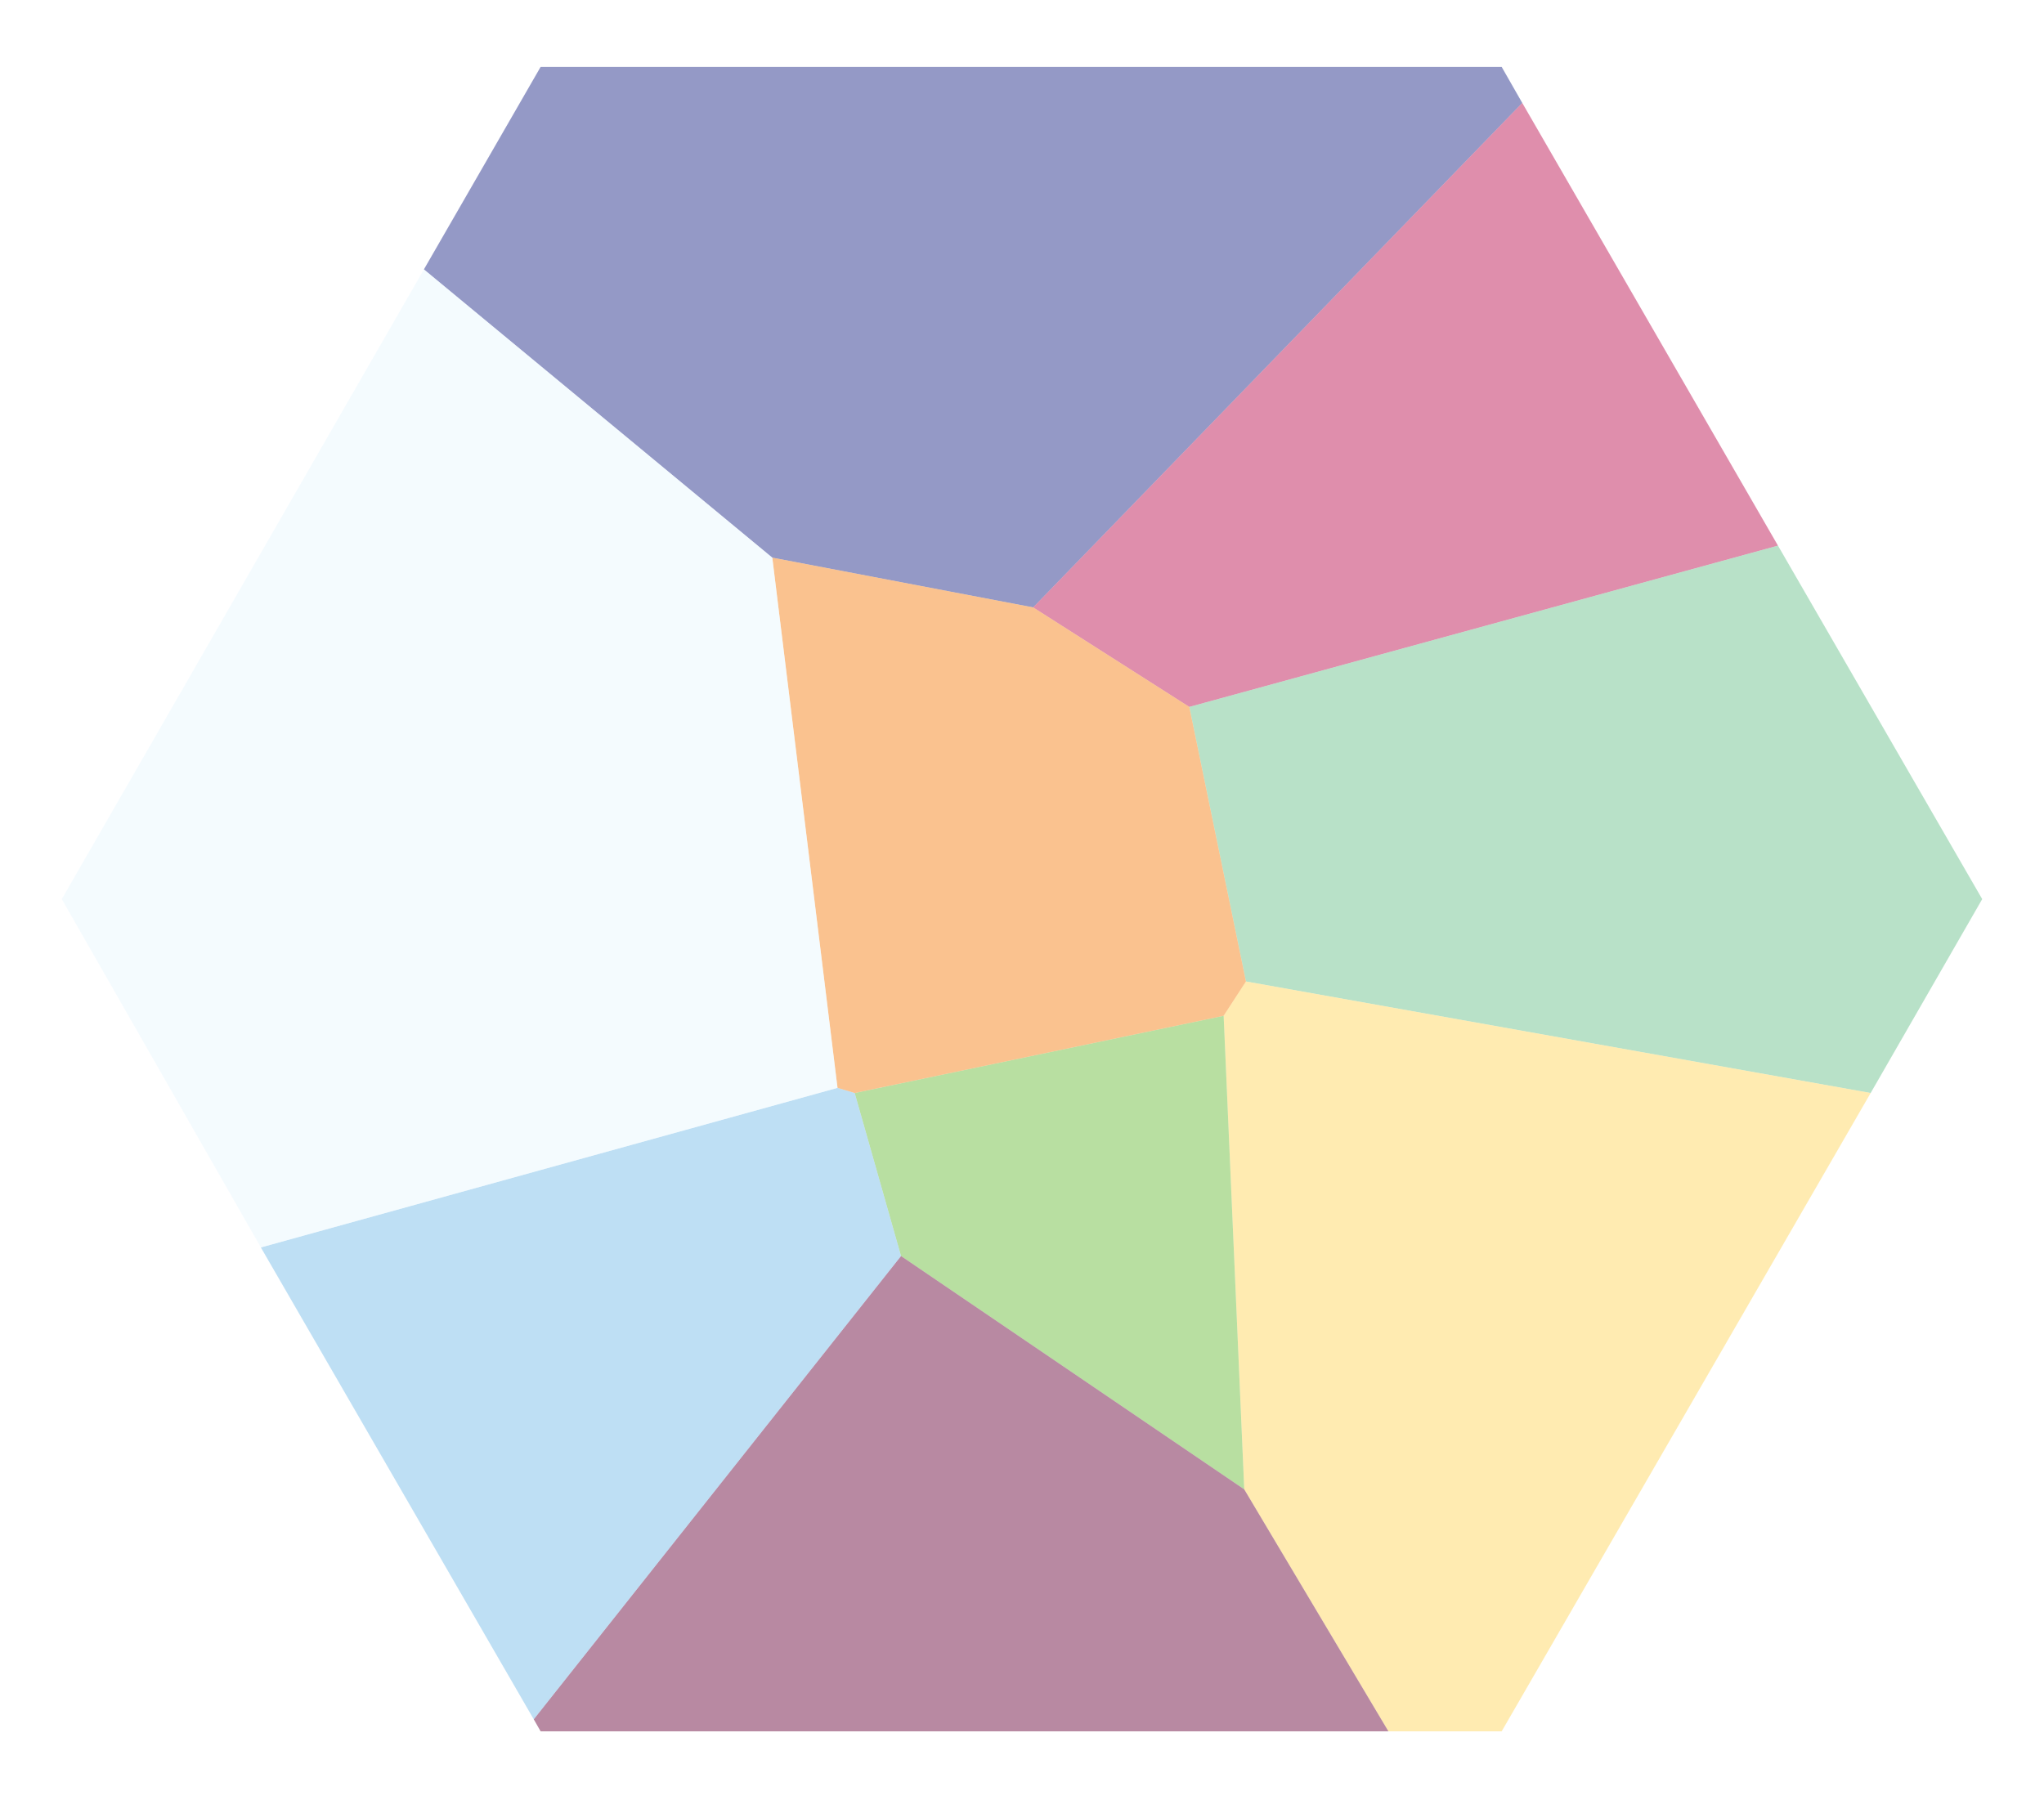
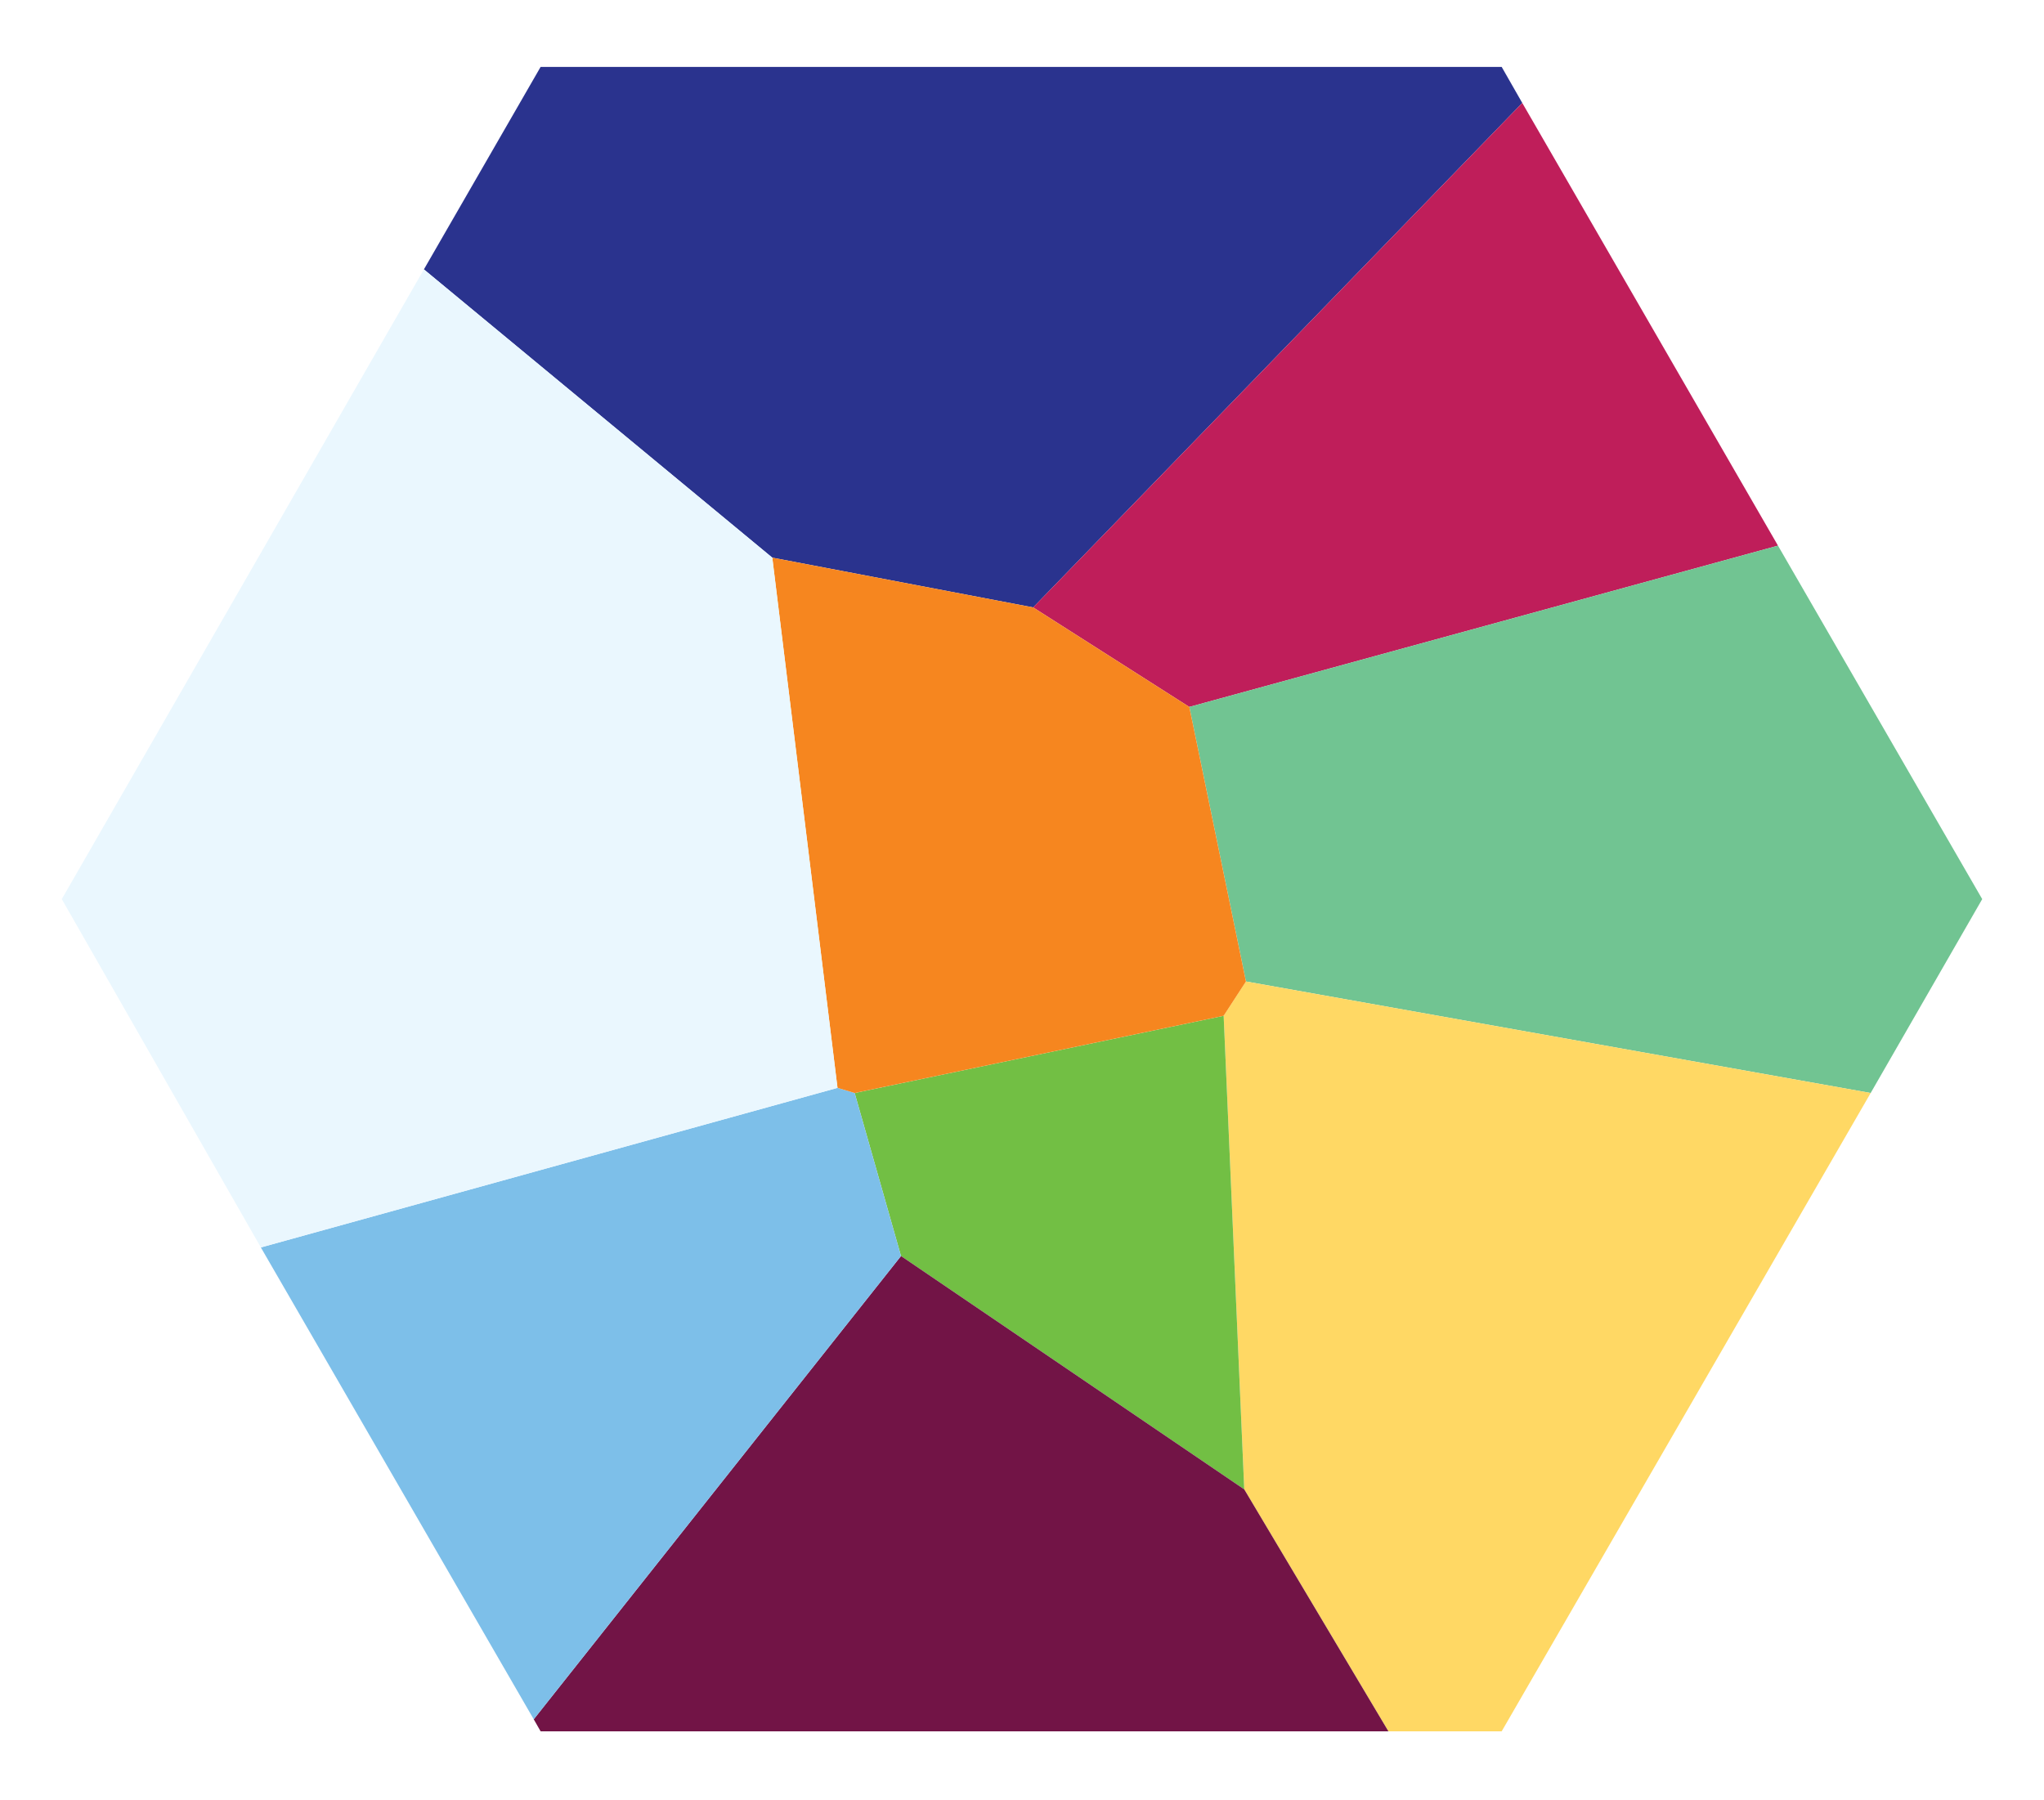
<svg xmlns="http://www.w3.org/2000/svg" id="Stonecradle" viewBox="0 0 119.1 104.9">
-   <polygon points="87.5 3.9 31.5 3.9 24.7 15.7 45 32.5 60.2 35.4 88.7 6 87.5 3.9" style="fill: #2a338e; opacity: .5;" />
-   <polygon points="60.2 35.4 69.3 41.2 103.6 31.8 88.7 6 60.2 35.4" style="fill: #bf1e5a; opacity: .5;" />
-   <polygon points="69.3 41.2 72.6 57.2 109 63.7 115.5 52.4 103.6 31.8 69.3 41.2" style="fill: #71c492; opacity: .5;" />
-   <polygon points="72.6 57.2 71.3 59.2 72.5 86.8 80.9 100.9 87.5 100.9 109 63.7 72.6 57.2" style="fill: #ffd864; opacity: .5;" />
-   <polygon points="71.3 59.2 49.8 63.7 52.5 73.2 72.5 86.8 71.3 59.2" style="fill: #72bf44; opacity: .5;" />
-   <polygon points="52.5 73.2 31.1 100.2 31.5 100.9 80.9 100.9 72.5 86.8 52.5 73.2" style="fill: #721446; opacity: .5;" />
-   <polygon points="52.5 73.2 49.8 63.7 48.8 63.4 15.2 72.7 31.1 100.2 52.5 73.2" style="fill: #7dbfe9; opacity: .5;" />
-   <polygon points="48.8 63.4 45 32.5 60.2 35.4 69.3 41.2 72.6 57.2 71.3 59.2 49.8 63.7 48.8 63.4" style="fill: #f6861f; opacity: .5;" />
-   <polygon points="45 32.5 24.7 15.7 3.6 52.4 15.2 72.7 48.8 63.4 45 32.5" style="fill: #eaf7fe; opacity: .5;" />
+   <polygon id="stonecradle_thedais" points="87.5 3.9 31.5 3.9 24.7 15.7 45 32.5 60.2 35.4 88.7 6 87.5 3.9" style="fill: #2a338e;" />
+   <polygon id="stonecradle_thereach" points="60.2 35.4 69.3 41.2 103.6 31.8 88.7 6 60.2 35.4" style="fill: #bf1e5a;" />
+   <polygon id="stonecradle_trammelpool" points="69.3 41.2 72.6 57.2 109 63.7 115.5 52.4 103.6 31.8 69.3 41.2" style="fill: #71c492;" />
+   <polygon id="stonecradle_fadinglights" points="72.6 57.2 71.3 59.2 72.5 86.8 80.9 100.9 87.5 100.9 109 63.7 72.6 57.2" style="fill: #ffd864;" />
+   <polygon id="stonecradle_thecord" points="71.3 59.2 49.8 63.7 52.5 73.2 72.5 86.8 71.3 59.2" style="fill: #72bf44;" />
+   <polygon id="stonecradle_thelongfast" points="52.5 73.2 31.1 100.2 31.5 100.9 80.9 100.9 72.5 86.8 52.5 73.2" style="fill: #721446;" />
+   <polygon id="stonecradle_theheirsknife" points="52.5 73.2 49.8 63.7 48.8 63.4 15.2 72.7 31.1 100.2 52.5 73.2" style="fill: #7dbfe9;" />
+   <polygon id="stonecradle_bucklersound" points="48.8 63.4 45 32.5 60.2 35.4 69.3 41.2 72.6 57.2 71.3 59.2 49.8 63.7 48.8 63.4" style="fill: #f6861f;" />
+   <polygon id="stonecradle_worldsend" points="45 32.5 24.7 15.7 3.6 52.4 15.2 72.7 48.8 63.4 45 32.5" style="fill: #eaf7fe;" />
</svg>
